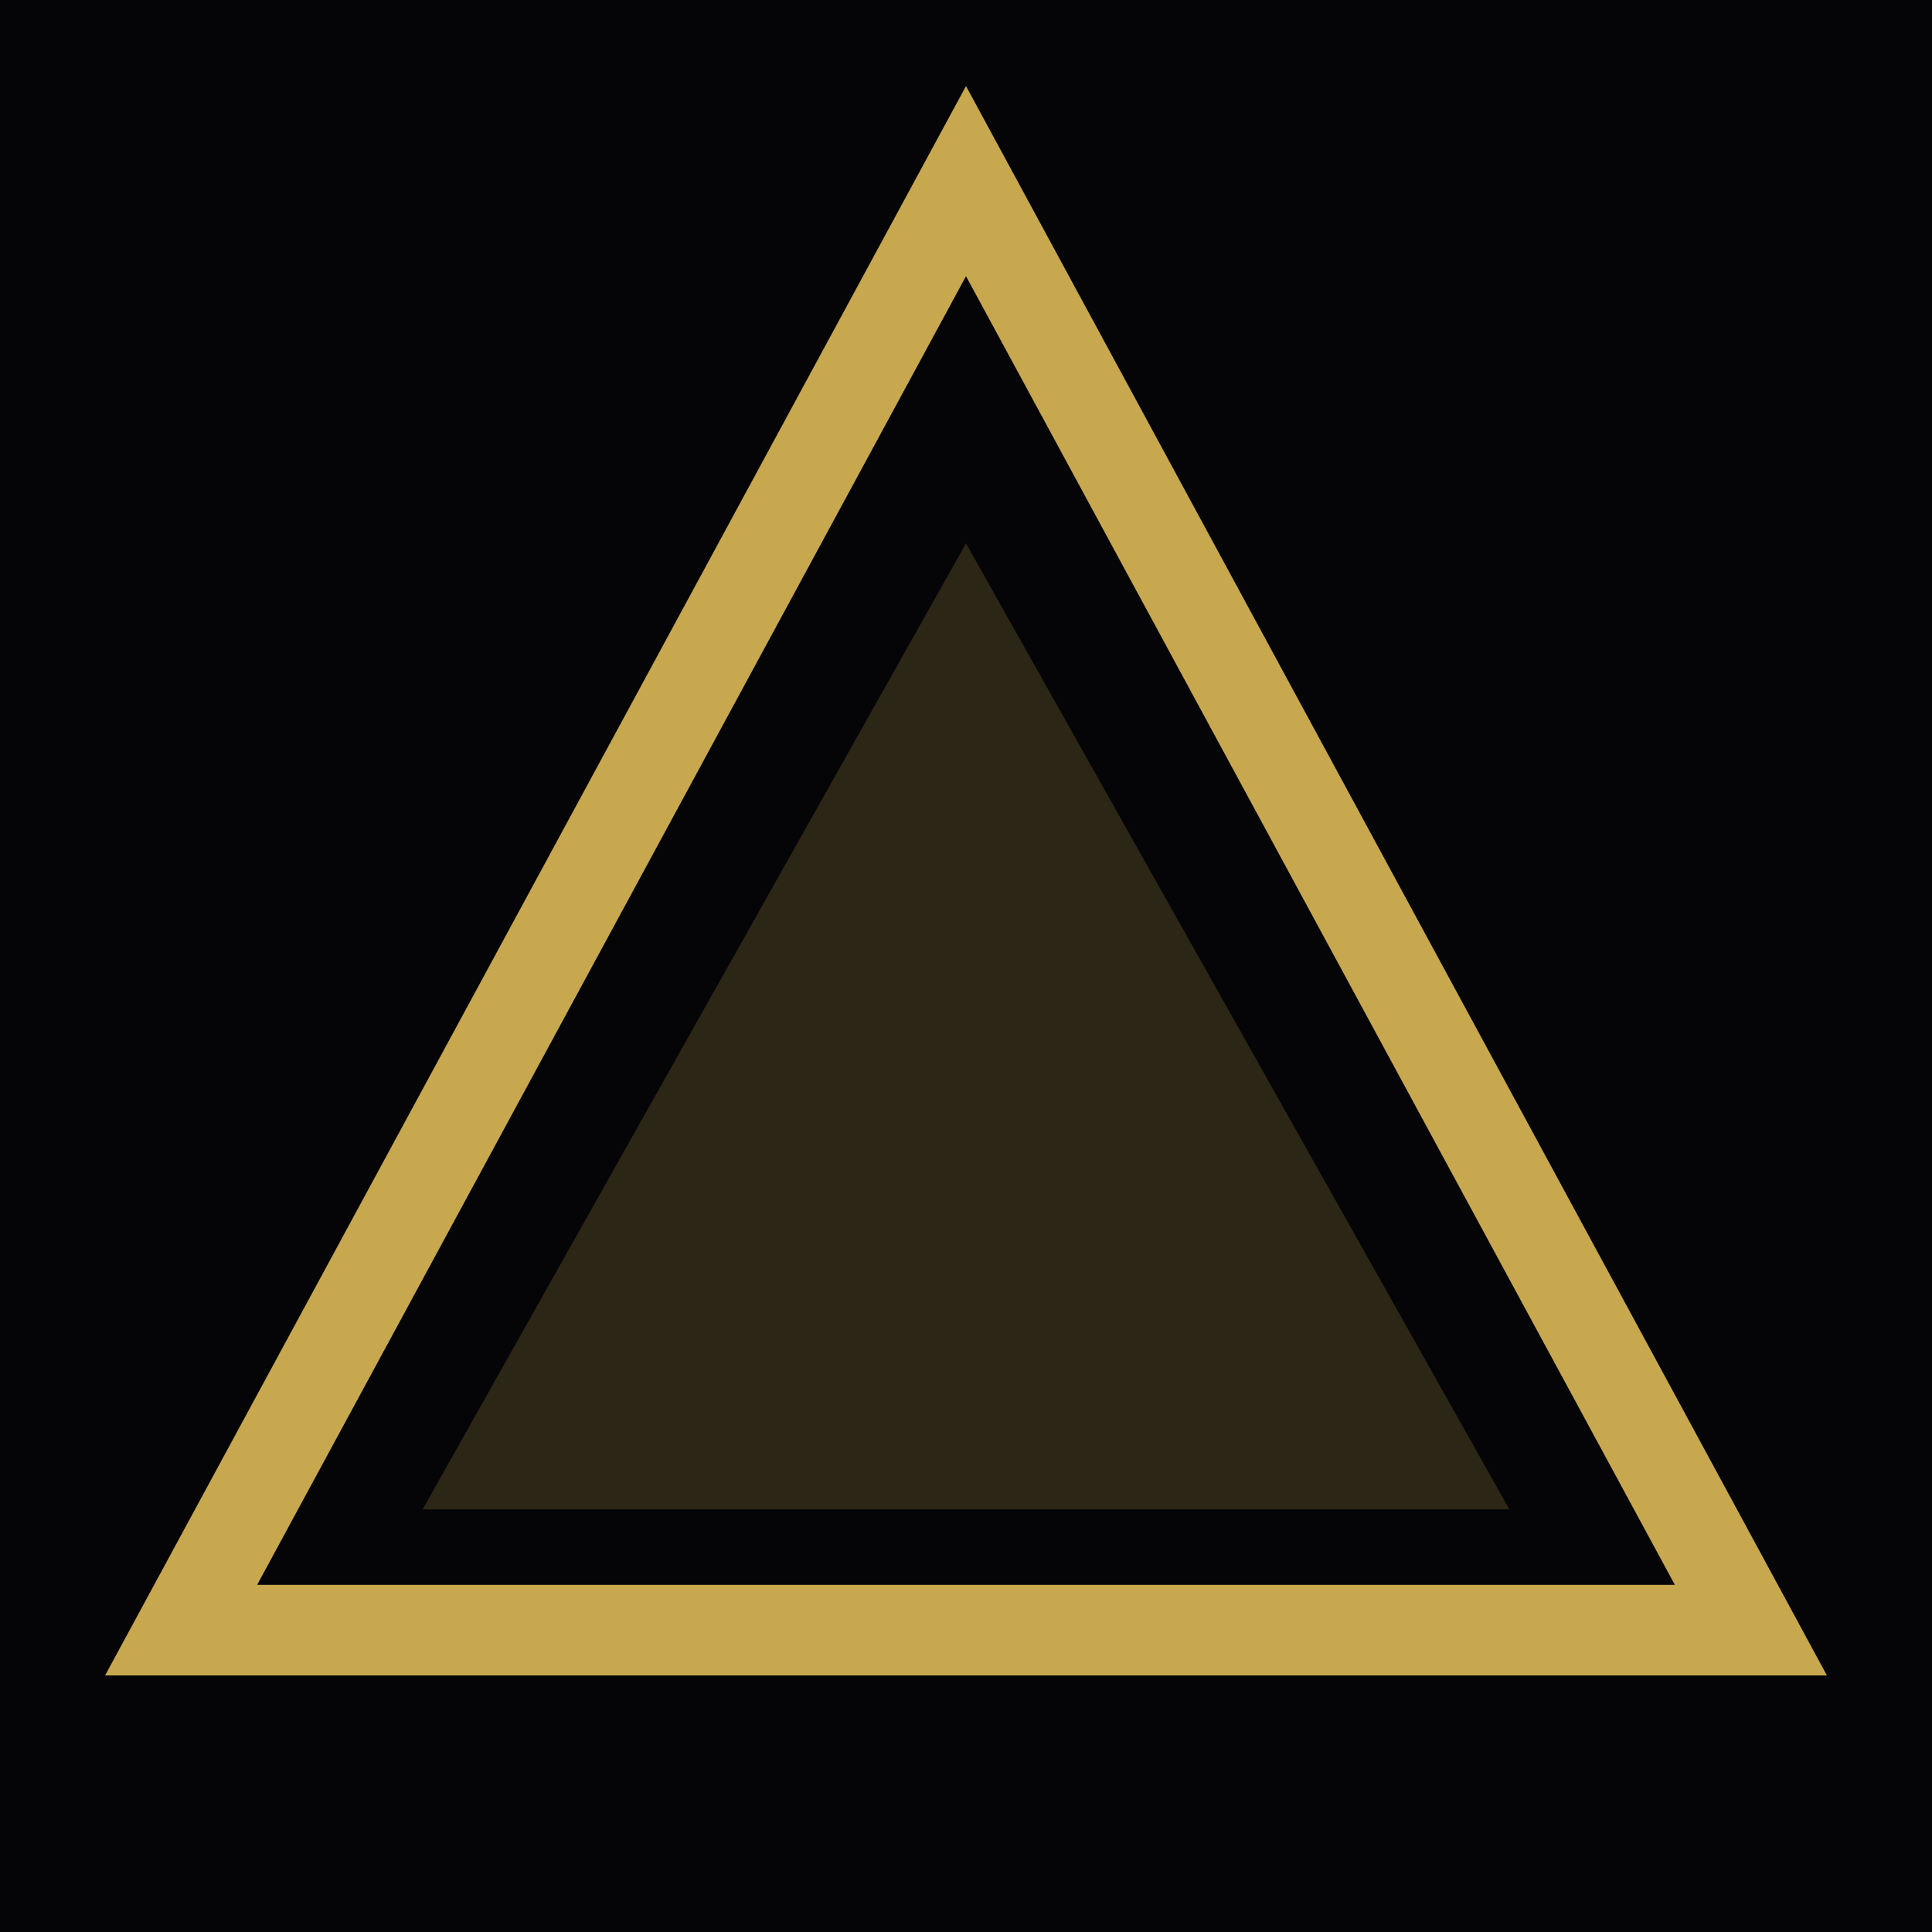
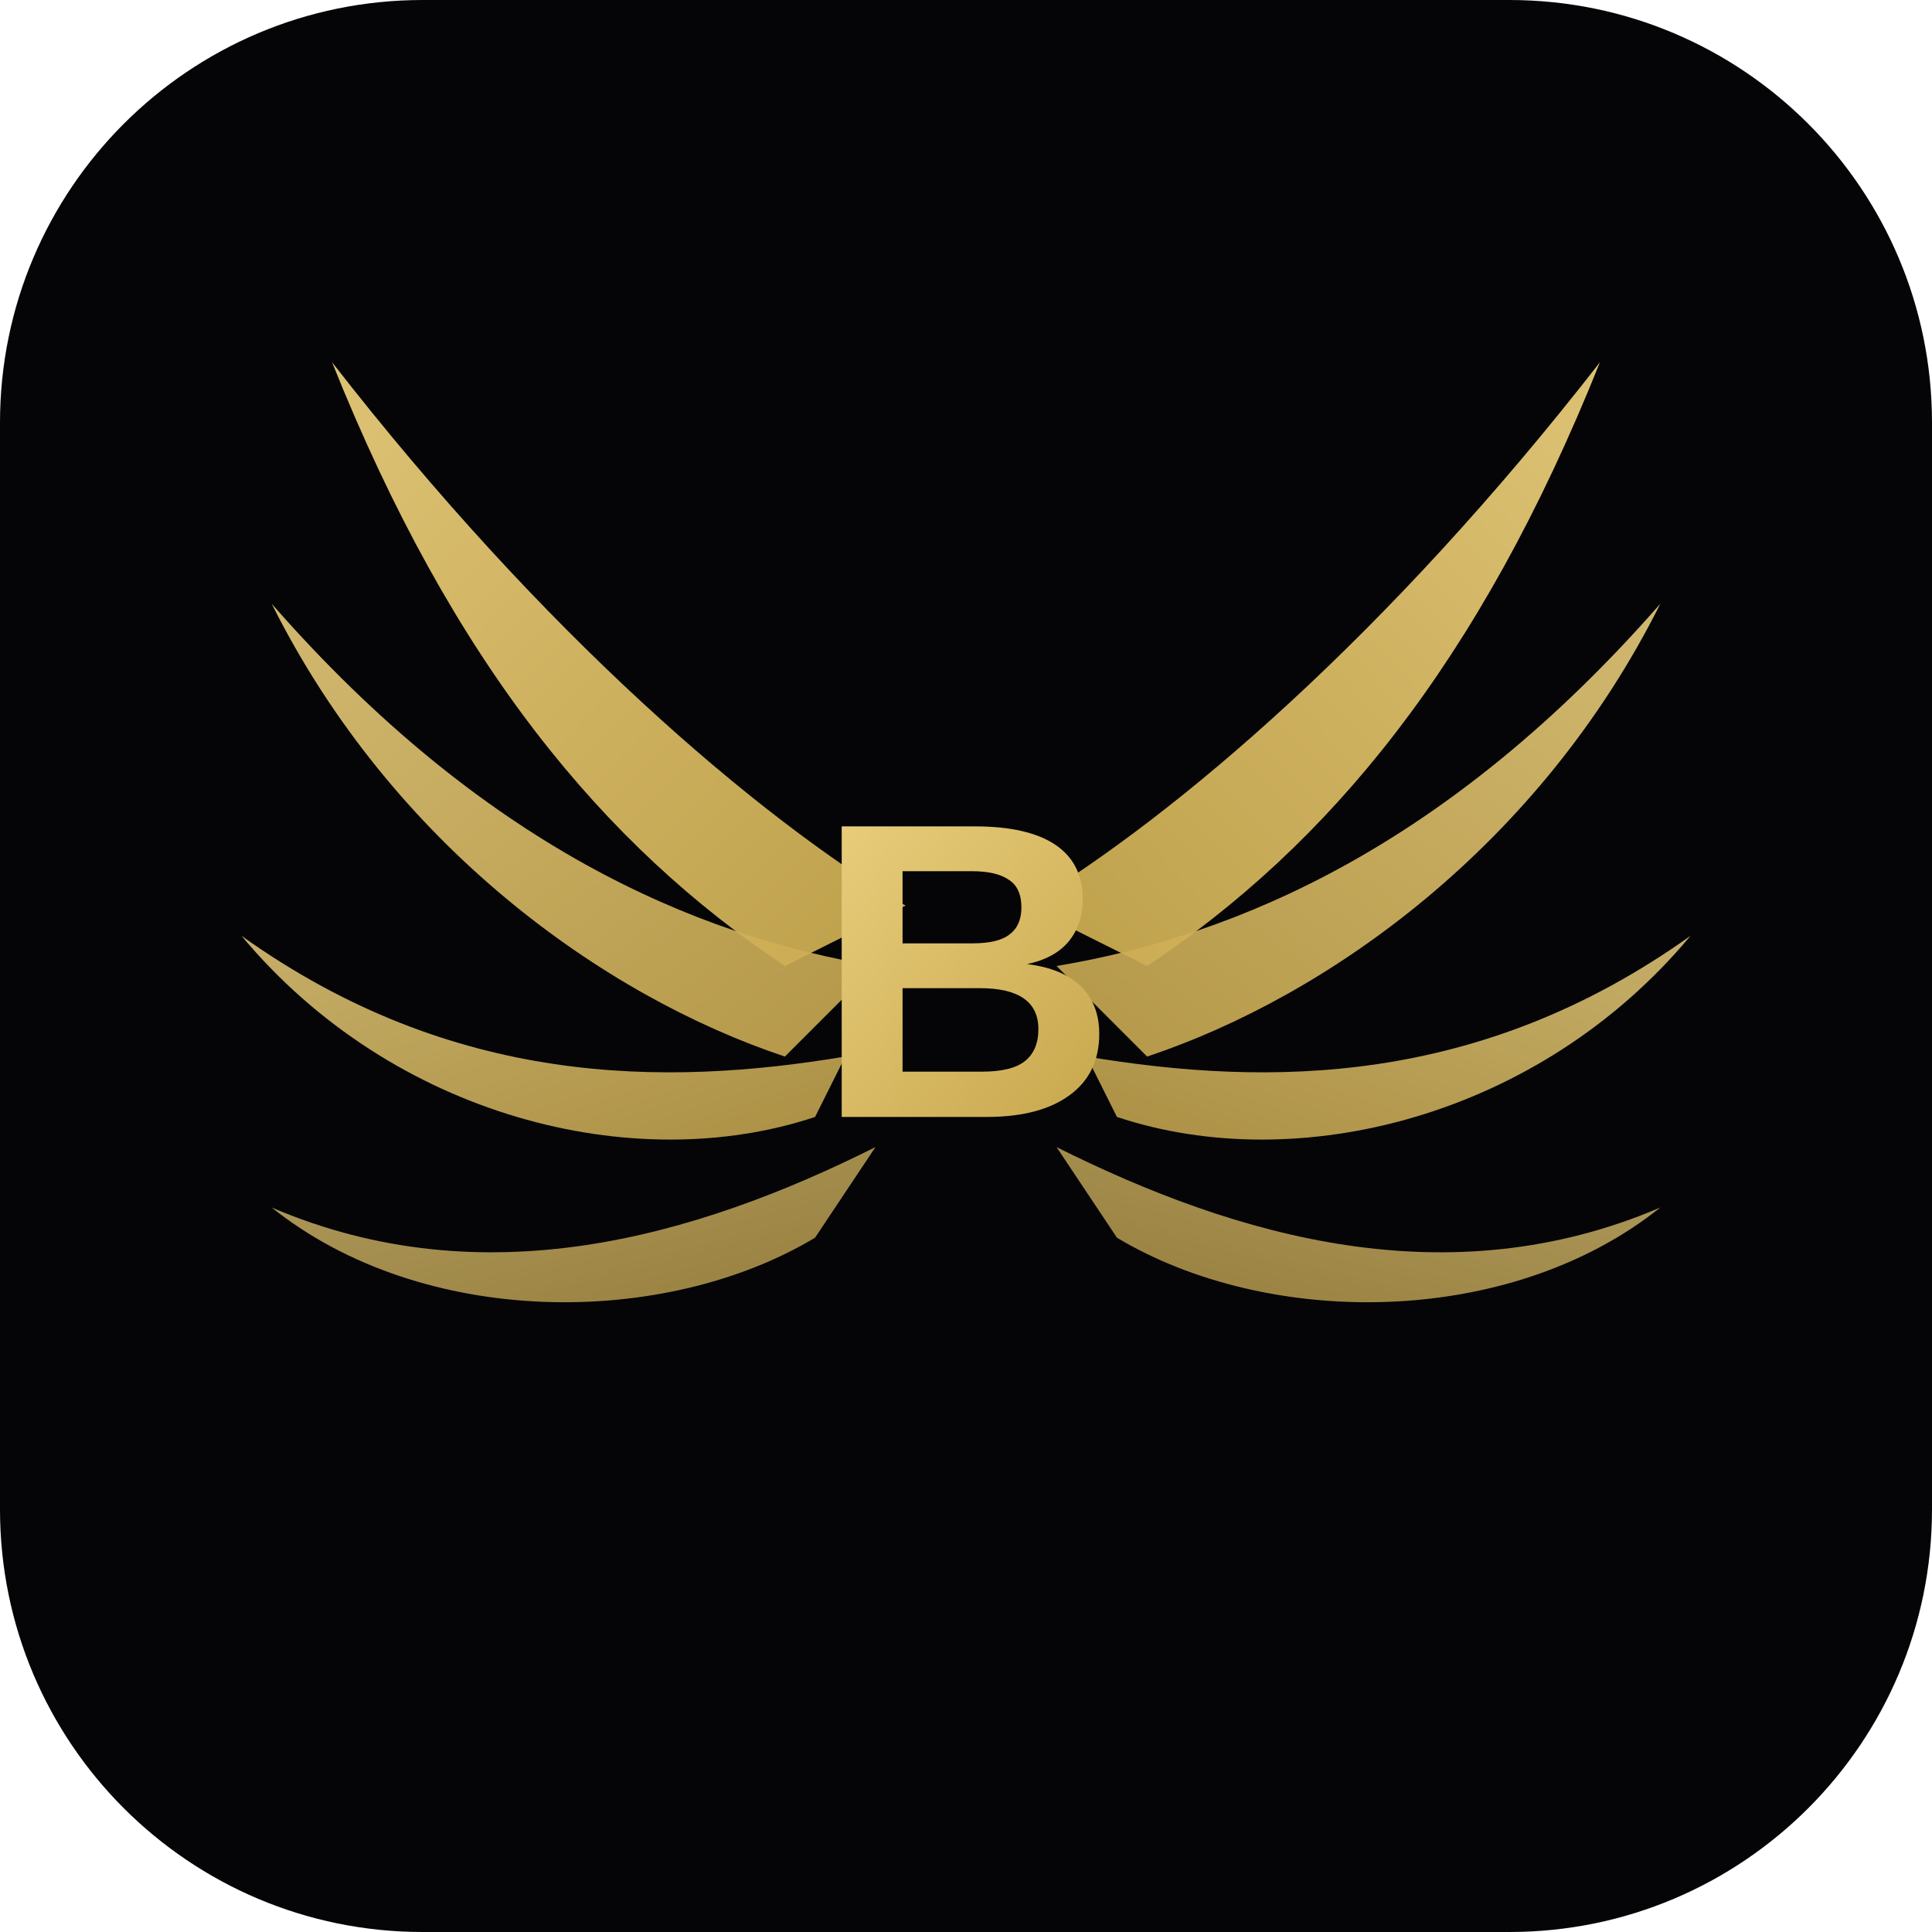
- <svg xmlns="http://www.w3.org/2000/svg" viewBox="0 0 32 32" fill="none">
-   <rect width="32" height="32" fill="#050508" />
-   <polygon points="16,3 29,27 3,27" fill="none" stroke="#c8a84e" stroke-width="1.5" />
-   <polygon points="16,9 25,25 7,25" fill="#c8a84e" opacity="0.2" />
+ <svg xmlns="http://www.w3.org/2000/svg" viewBox="0 0 64 64" fill="none">
+   <rect width="64" height="64" rx="14" fill="#050508" />
+   <defs>
+     <linearGradient id="wL" x1="0%" y1="0%" x2="100%" y2="100%">
+       <stop offset="0%" stop-color="#e8cc7a" />
+       <stop offset="100%" stop-color="#c8a84e" />
+     </linearGradient>
+     <linearGradient id="wR" x1="100%" y1="0%" x2="0%" y2="100%">
+       <stop offset="0%" stop-color="#e8cc7a" />
+       <stop offset="100%" stop-color="#c8a84e" />
+     </linearGradient>
+   </defs>
+   <path d="M30 30 C25 27 18 21 11 12 C15 22 20 28 26 32 Z" fill="url(#wL)" opacity="0.95" />
+   <path d="M29 32 C23 31 16 28 9 20 C13 28 20 33 26 35 Z" fill="url(#wL)" opacity="0.9" />
+   <path d="M28 35 C22 36 15 36 8 31 C13 37 21 39 27 37 Z" fill="url(#wL)" opacity="0.85" />
+   <path d="M29 38 C23 41 16 43 9 40 C14 44 22 44 27 41 Z" fill="url(#wL)" opacity="0.75" />
+   <path d="M34 30 C39 27 46 21 53 12 C49 22 44 28 38 32 Z" fill="url(#wR)" opacity="0.95" />
+   <path d="M35 32 C41 31 48 28 55 20 C51 28 44 33 38 35 Z" fill="url(#wR)" opacity="0.9" />
+   <path d="M36 35 C42 36 49 36 56 31 C51 37 43 39 37 37 Z" fill="url(#wR)" opacity="0.85" />
+   <path d="M35 38 C41 41 48 43 55 40 C50 44 42 44 37 41 Z" fill="url(#wR)" opacity="0.75" />
+   <text x="32" y="37" text-anchor="middle" font-family="Arial Narrow, Arial, sans-serif" font-size="14" font-weight="900" letter-spacing="1" fill="url(#wL)">B</text>
</svg>
